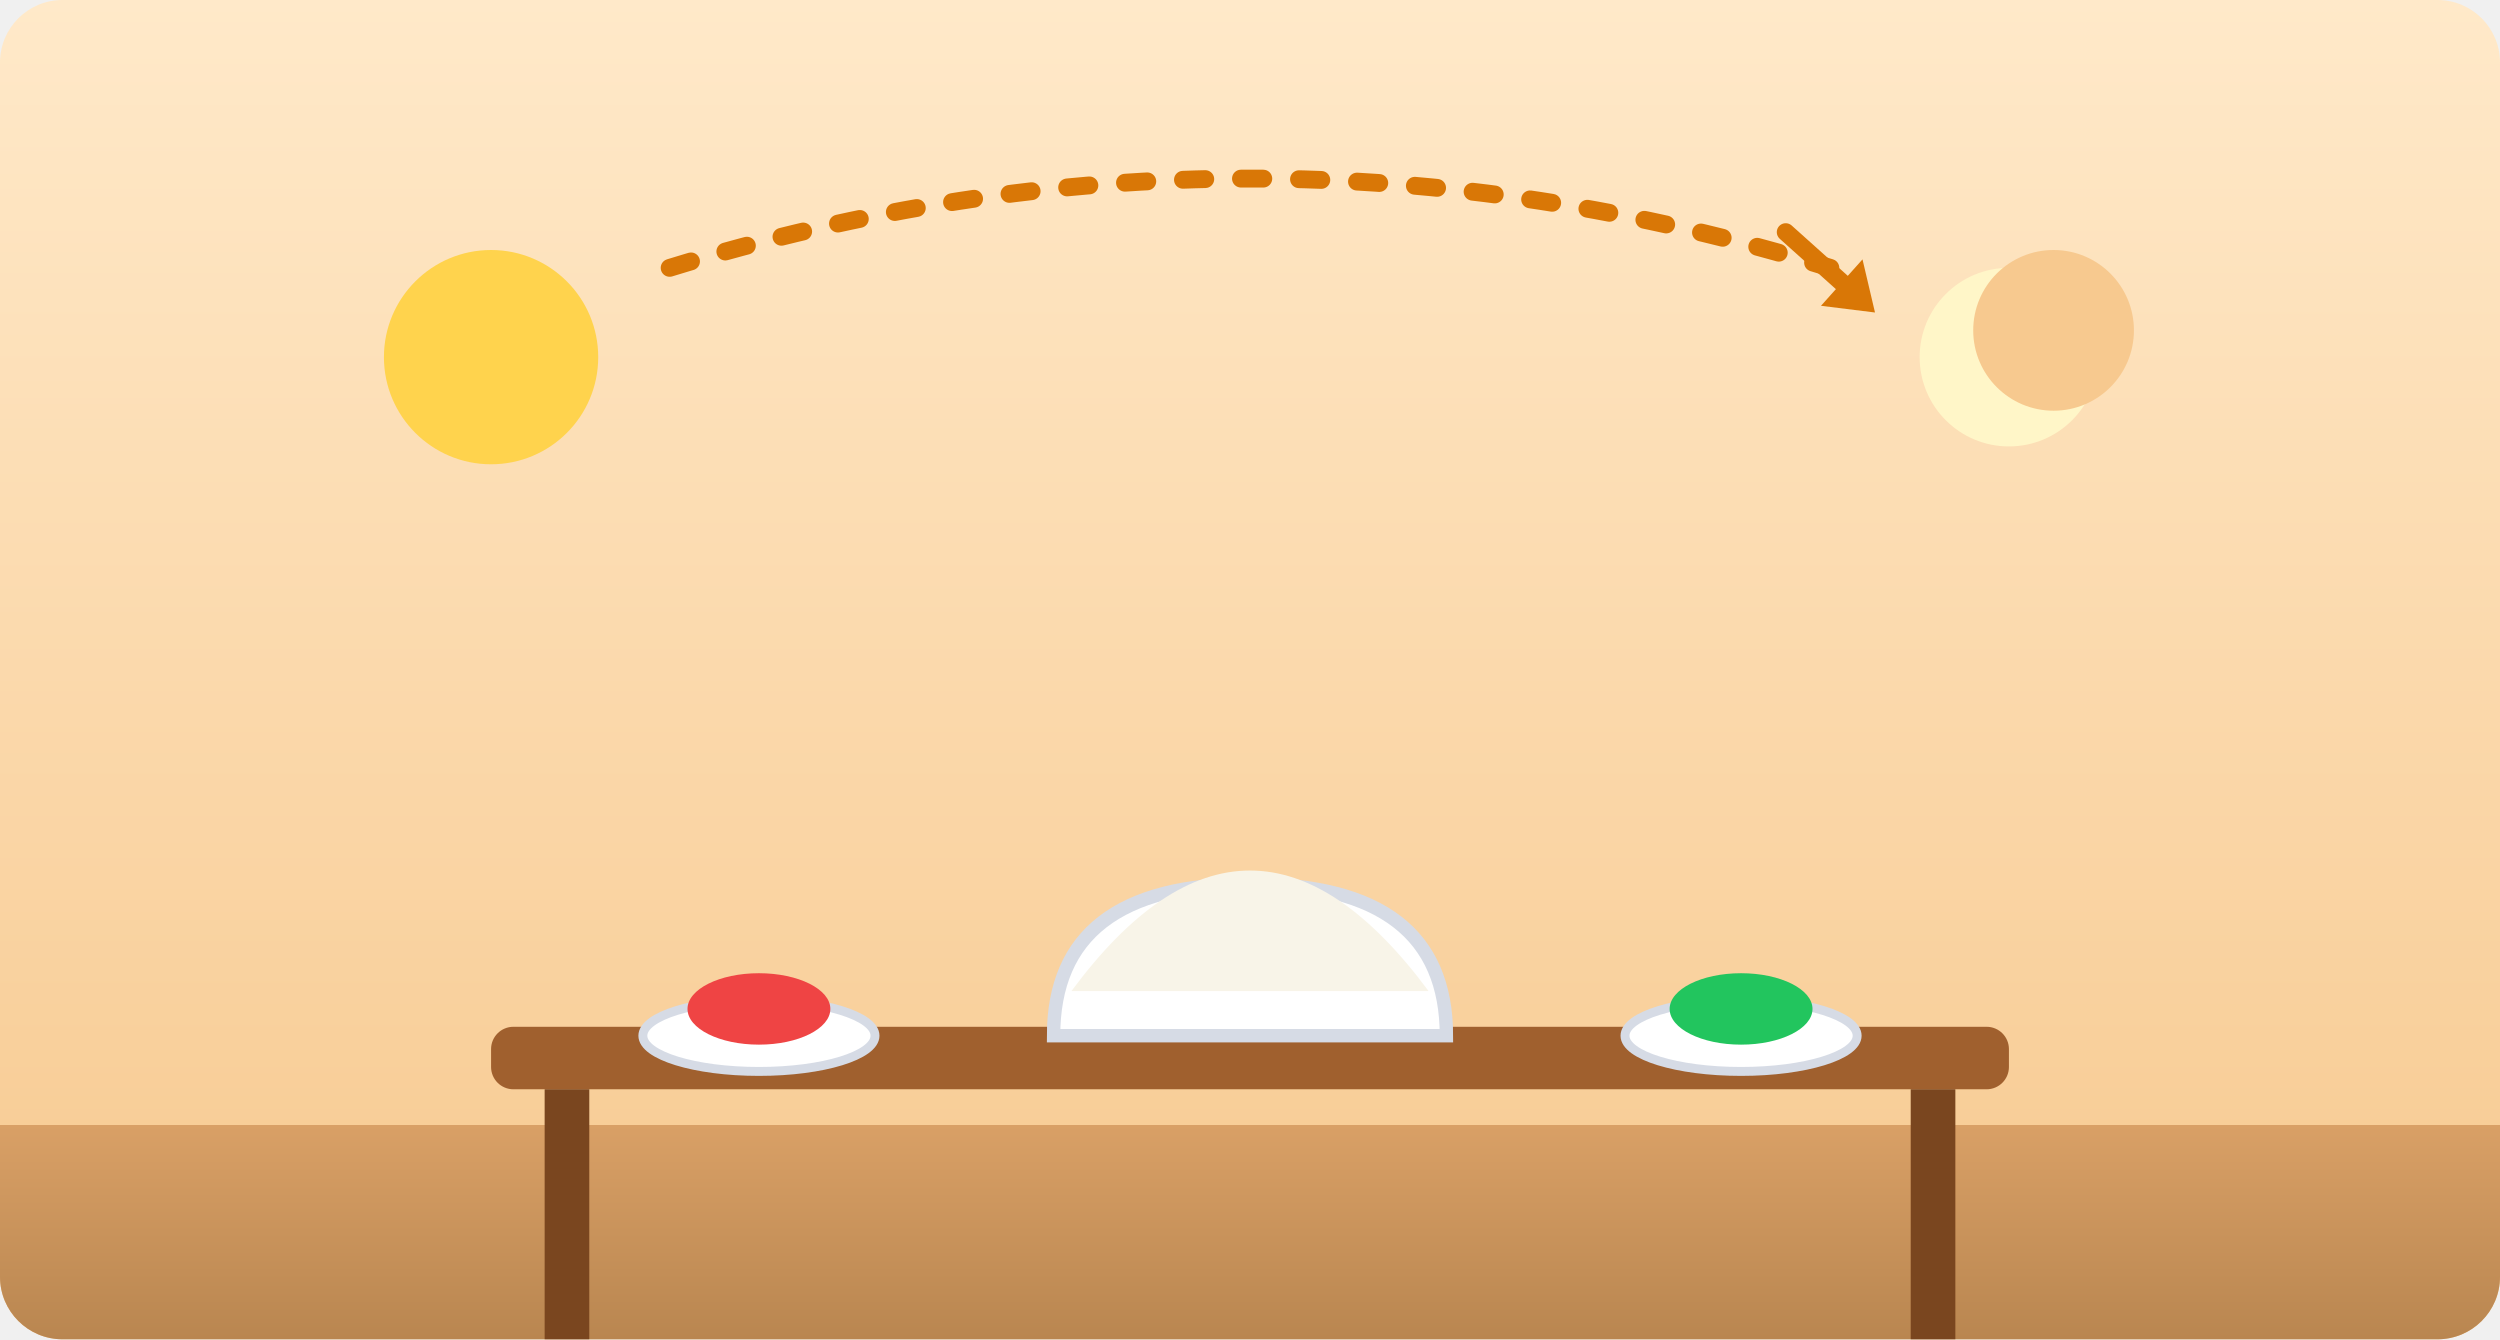
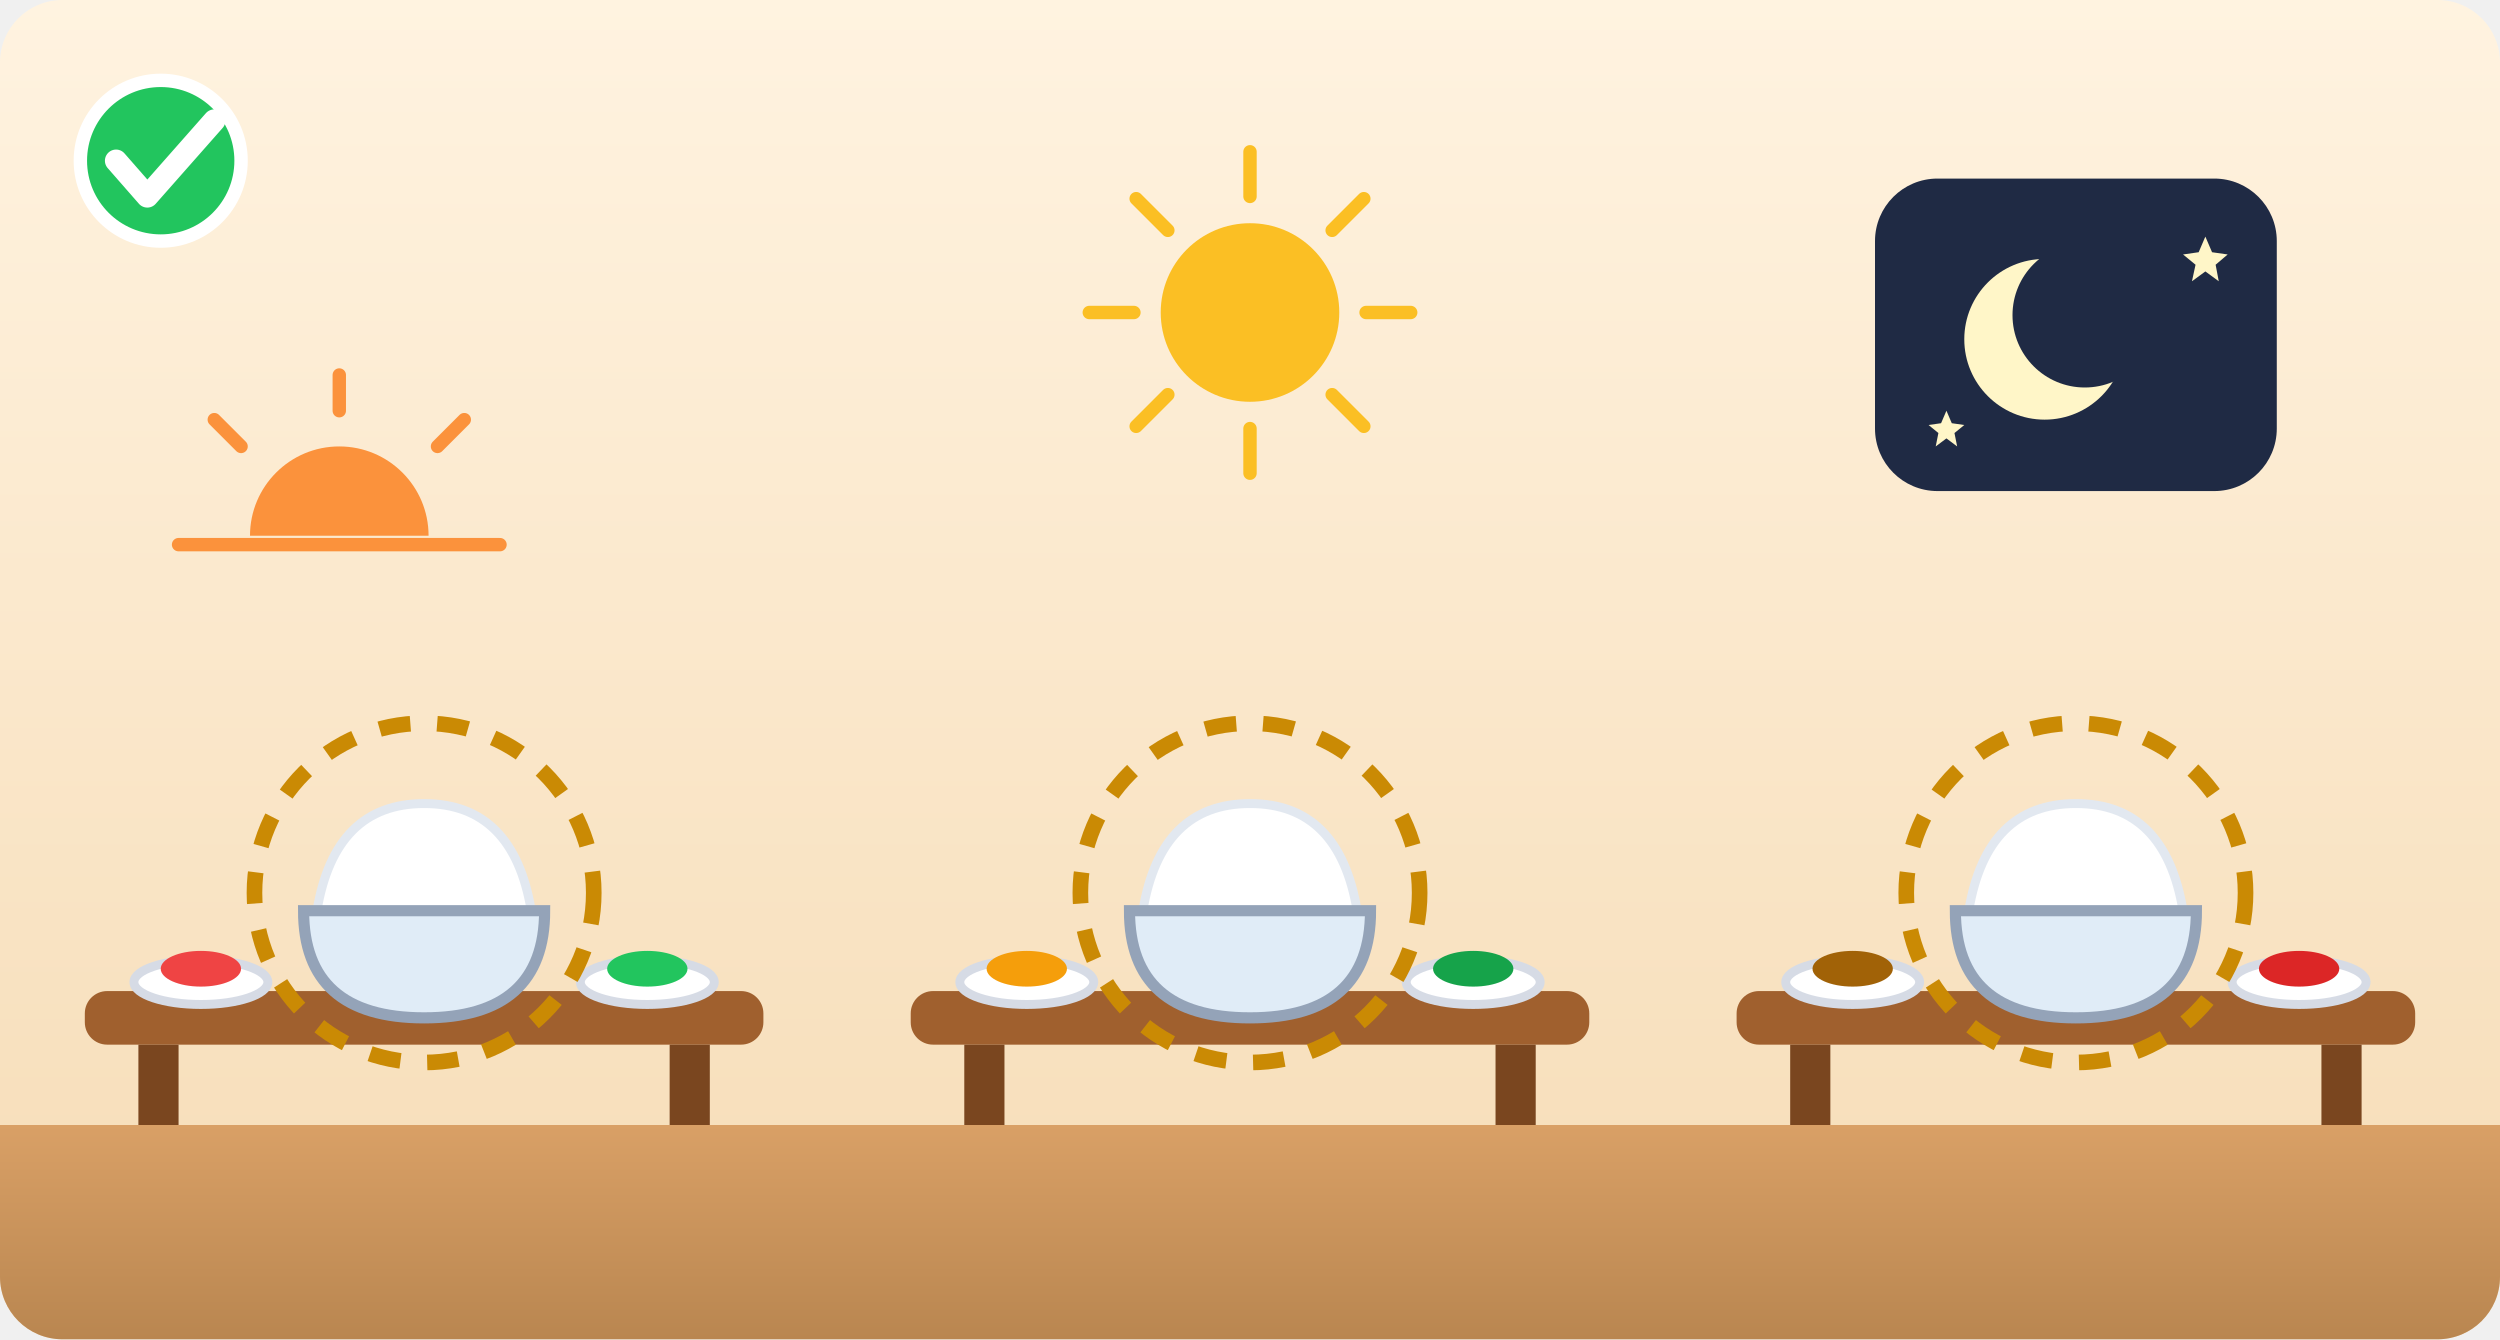
- <svg xmlns="http://www.w3.org/2000/svg" data-n="3" data-t="1" data-c="#d97706" viewBox="0 0 560 300" role="img" aria-label="매일 식탁에 오르는 밥이 주식이다">
+ <svg xmlns="http://www.w3.org/2000/svg" data-n="3" data-t="1" data-c="#ca8a04" viewBox="0 0 560 300" role="img" aria-label="아침·점심·저녁 상마다 가운데에 늘 밥 한 공기 — 주식(主食)">
  <defs>
    <clipPath id="staple_clip">
      <rect width="560" height="300" rx="14" />
    </clipPath>
    <linearGradient id="staple_sky" x1="0" y1="0" x2="0" y2="1">
-       <stop offset="0" stop-color="#ffe9c9" />
-       <stop offset="1" stop-color="#f7c98f" />
+       <stop offset="0" stop-color="#fff3e0" />
+       <stop offset="1" stop-color="#f6dcb6" />
    </linearGradient>
    <linearGradient id="staple_gr" x1="0" y1="0" x2="0" y2="1">
      <stop offset="0" stop-color="#d9a066" />
      <stop offset="1" stop-color="#b98650" />
    </linearGradient>
  </defs>
  <g clip-path="url(#staple_clip)">
    <rect width="560" height="300" fill="url(#staple_sky)" />
    <rect x="0" y="252" width="560" height="48" fill="url(#staple_gr)" />
    <g class="vs up" data-s="1">
-       <g transform="translate(280 240)">
-         <rect x="-170" y="-10" width="340" height="14" rx="5" fill="#a0602e" />
-         <rect x="-158" y="4" width="10" height="58" fill="#7a461f" />
-         <rect x="148" y="4" width="10" height="58" fill="#7a461f" />
+       <path d="M56 120A20 20 0 0 1 96 120Z" fill="#fb923c" />
+       <path d="M40 122H112" fill="none" stroke="#fb923c" stroke-width="3" stroke-linecap="round" stroke-linejoin="round" />
+       <path d="M76 92V84M54 100L48 94M98 100L104 94" fill="none" stroke="#fb923c" stroke-width="3" stroke-linecap="round" stroke-linejoin="round" />
+       <rect x="19" y="222" width="152" height="12" rx="5" fill="#a0602e" />
+       <rect x="31" y="234" width="9" height="18" fill="#7a461f" />
+       <rect x="150" y="234" width="9" height="18" fill="#7a461f" />
+       <ellipse cx="45" cy="220" rx="15" ry="5" fill="#fff" stroke="#d6dbe5" stroke-width="2" />
+       <ellipse cx="45" cy="217" rx="9" ry="4" fill="#ef4444" />
+       <ellipse cx="145" cy="220" rx="15" ry="5" fill="#fff" stroke="#d6dbe5" stroke-width="2" />
+       <ellipse cx="145" cy="217" rx="9" ry="4" fill="#22c55e" />
+       <g transform="translate(95 220)">
+         <path d="M-24 -16Q-20 -40 0 -40Q20 -40 24 -16Z" fill="#fff" stroke="#e2e8f0" stroke-width="2" />
+         <path d="M-27 -16Q-27 8 0 8Q27 8 27 -16Z" fill="#e0ecf7" stroke="#94a3b8" stroke-width="2.5" />
      </g>
    </g>
-     <g class="vs pop" data-s="2">
-       <g transform="translate(280 232)">
-         <path d="M-44 0Q-44 -34 0 -34Q44 -34 44 0Z" fill="#fff" stroke="#d6dbe5" stroke-width="3" />
-         <path d="M-40 -10Q0 -64 40 -10Z" fill="#f8f4e8" />
-       </g>
-       <g transform="translate(170 232)">
-         <ellipse cx="0" cy="0" rx="26" ry="8" fill="#fff" stroke="#d6dbe5" stroke-width="2" />
-         <ellipse cx="0" cy="-6" rx="16" ry="8" fill="#ef4444" />
-       </g>
-       <g transform="translate(390 232)">
-         <ellipse cx="0" cy="0" rx="26" ry="8" fill="#fff" stroke="#d6dbe5" stroke-width="2" />
-         <ellipse cx="0" cy="-6" rx="16" ry="8" fill="#22c55e" />
+     <g class="vs up" data-s="2">
+       <circle cx="280" cy="70" r="20" fill="#fbbf24" />
+       <path d="M280 44L280 34M298.4 51.6L305.5 44.5M306 70L316 70M298.4 88.4L305.5 95.5M280 96L280 106M261.6 88.4L254.5 95.5M254 70L244 70M261.6 51.6L254.5 44.5" fill="none" stroke="#fbbf24" stroke-width="3" stroke-linecap="round" stroke-linejoin="round" />
+       <rect x="204" y="222" width="152" height="12" rx="5" fill="#a0602e" />
+       <rect x="216" y="234" width="9" height="18" fill="#7a461f" />
+       <rect x="335" y="234" width="9" height="18" fill="#7a461f" />
+       <ellipse cx="230" cy="220" rx="15" ry="5" fill="#fff" stroke="#d6dbe5" stroke-width="2" />
+       <ellipse cx="230" cy="217" rx="9" ry="4" fill="#f59e0b" />
+       <ellipse cx="330" cy="220" rx="15" ry="5" fill="#fff" stroke="#d6dbe5" stroke-width="2" />
+       <ellipse cx="330" cy="217" rx="9" ry="4" fill="#16a34a" />
+       <g transform="translate(280 220)">
+         <path d="M-24 -16Q-20 -40 0 -40Q20 -40 24 -16Z" fill="#fff" stroke="#e2e8f0" stroke-width="2" />
+         <path d="M-27 -16Q-27 8 0 8Q27 8 27 -16Z" fill="#e0ecf7" stroke="#94a3b8" stroke-width="2.5" />
      </g>
    </g>
-     <g class="vs pop" data-s="3">
-       <circle cx="110" cy="80" r="24" fill="#ffd34d" />
-       <circle cx="450" cy="80" r="20" fill="#fff6c8" />
-       <circle cx="460" cy="74" r="18" fill="#f7c98f" />
-       <path d="M150 60Q280 20 410 60" fill="none" stroke="#d97706" stroke-width="4" stroke-linecap="round" stroke-linejoin="round" stroke-dasharray="5 8" />
-       <path d="M400 52L412.6 63.3" fill="none" stroke="#d97706" stroke-width="4" stroke-linecap="round" stroke-linejoin="round" />
-       <path d="M420 70L407.9 68.5L417.2 58.1Z" fill="#d97706" />
+     <g class="vs up" data-s="3">
+       <rect x="420" y="40" width="90" height="70" rx="14" fill="#1f2a44" />
+       <circle cx="458" cy="76" r="18" fill="#fff6c8" />
+       <circle cx="467" cy="70.6" r="16.2" fill="#1f2a44" />
+       <path d="M494 53L495.5 56.5L499 57L496.3 59.3L497 63L494 60.8L491 63L491.8 59.3L489 57L492.5 56.5Z" fill="#fff6c8" />
+       <path d="M436 92L437.2 94.8L440 95.2L437.8 97L438.4 100L436 98.2L433.6 100L434.2 97L432 95.2L434.8 94.8Z" fill="#fff6c8" />
+       <rect x="389" y="222" width="152" height="12" rx="5" fill="#a0602e" />
+       <rect x="401" y="234" width="9" height="18" fill="#7a461f" />
+       <rect x="520" y="234" width="9" height="18" fill="#7a461f" />
+       <ellipse cx="415" cy="220" rx="15" ry="5" fill="#fff" stroke="#d6dbe5" stroke-width="2" />
+       <ellipse cx="415" cy="217" rx="9" ry="4" fill="#a16207" />
+       <ellipse cx="515" cy="220" rx="15" ry="5" fill="#fff" stroke="#d6dbe5" stroke-width="2" />
+       <ellipse cx="515" cy="217" rx="9" ry="4" fill="#dc2626" />
+       <g transform="translate(465 220)">
+         <path d="M-24 -16Q-20 -40 0 -40Q20 -40 24 -16Z" fill="#fff" stroke="#e2e8f0" stroke-width="2" />
+         <path d="M-27 -16Q-27 8 0 8Q27 8 27 -16Z" fill="#e0ecf7" stroke="#94a3b8" stroke-width="2.5" />
+       </g>
+     </g>
+     <g class="vs pop" data-s="3" style="--dl:0.5s">
+       <circle cx="95" cy="200" r="38" fill="none" stroke="#ca8a04" stroke-width="3.5" stroke-dasharray="7 6" />
+       <circle cx="280" cy="200" r="38" fill="none" stroke="#ca8a04" stroke-width="3.5" stroke-dasharray="7 6" />
+       <circle cx="465" cy="200" r="38" fill="none" stroke="#ca8a04" stroke-width="3.5" stroke-dasharray="7 6" />
+       <g transform="translate(36 36)">
+         <circle r="18" fill="#22c55e" stroke="#fff" stroke-width="3" />
+         <path d="M-10 0L-3 8L12 -9" stroke="#fff" stroke-width="5" stroke-linecap="round" stroke-linejoin="round" fill="none" />
+       </g>
    </g>
  </g>
</svg>
